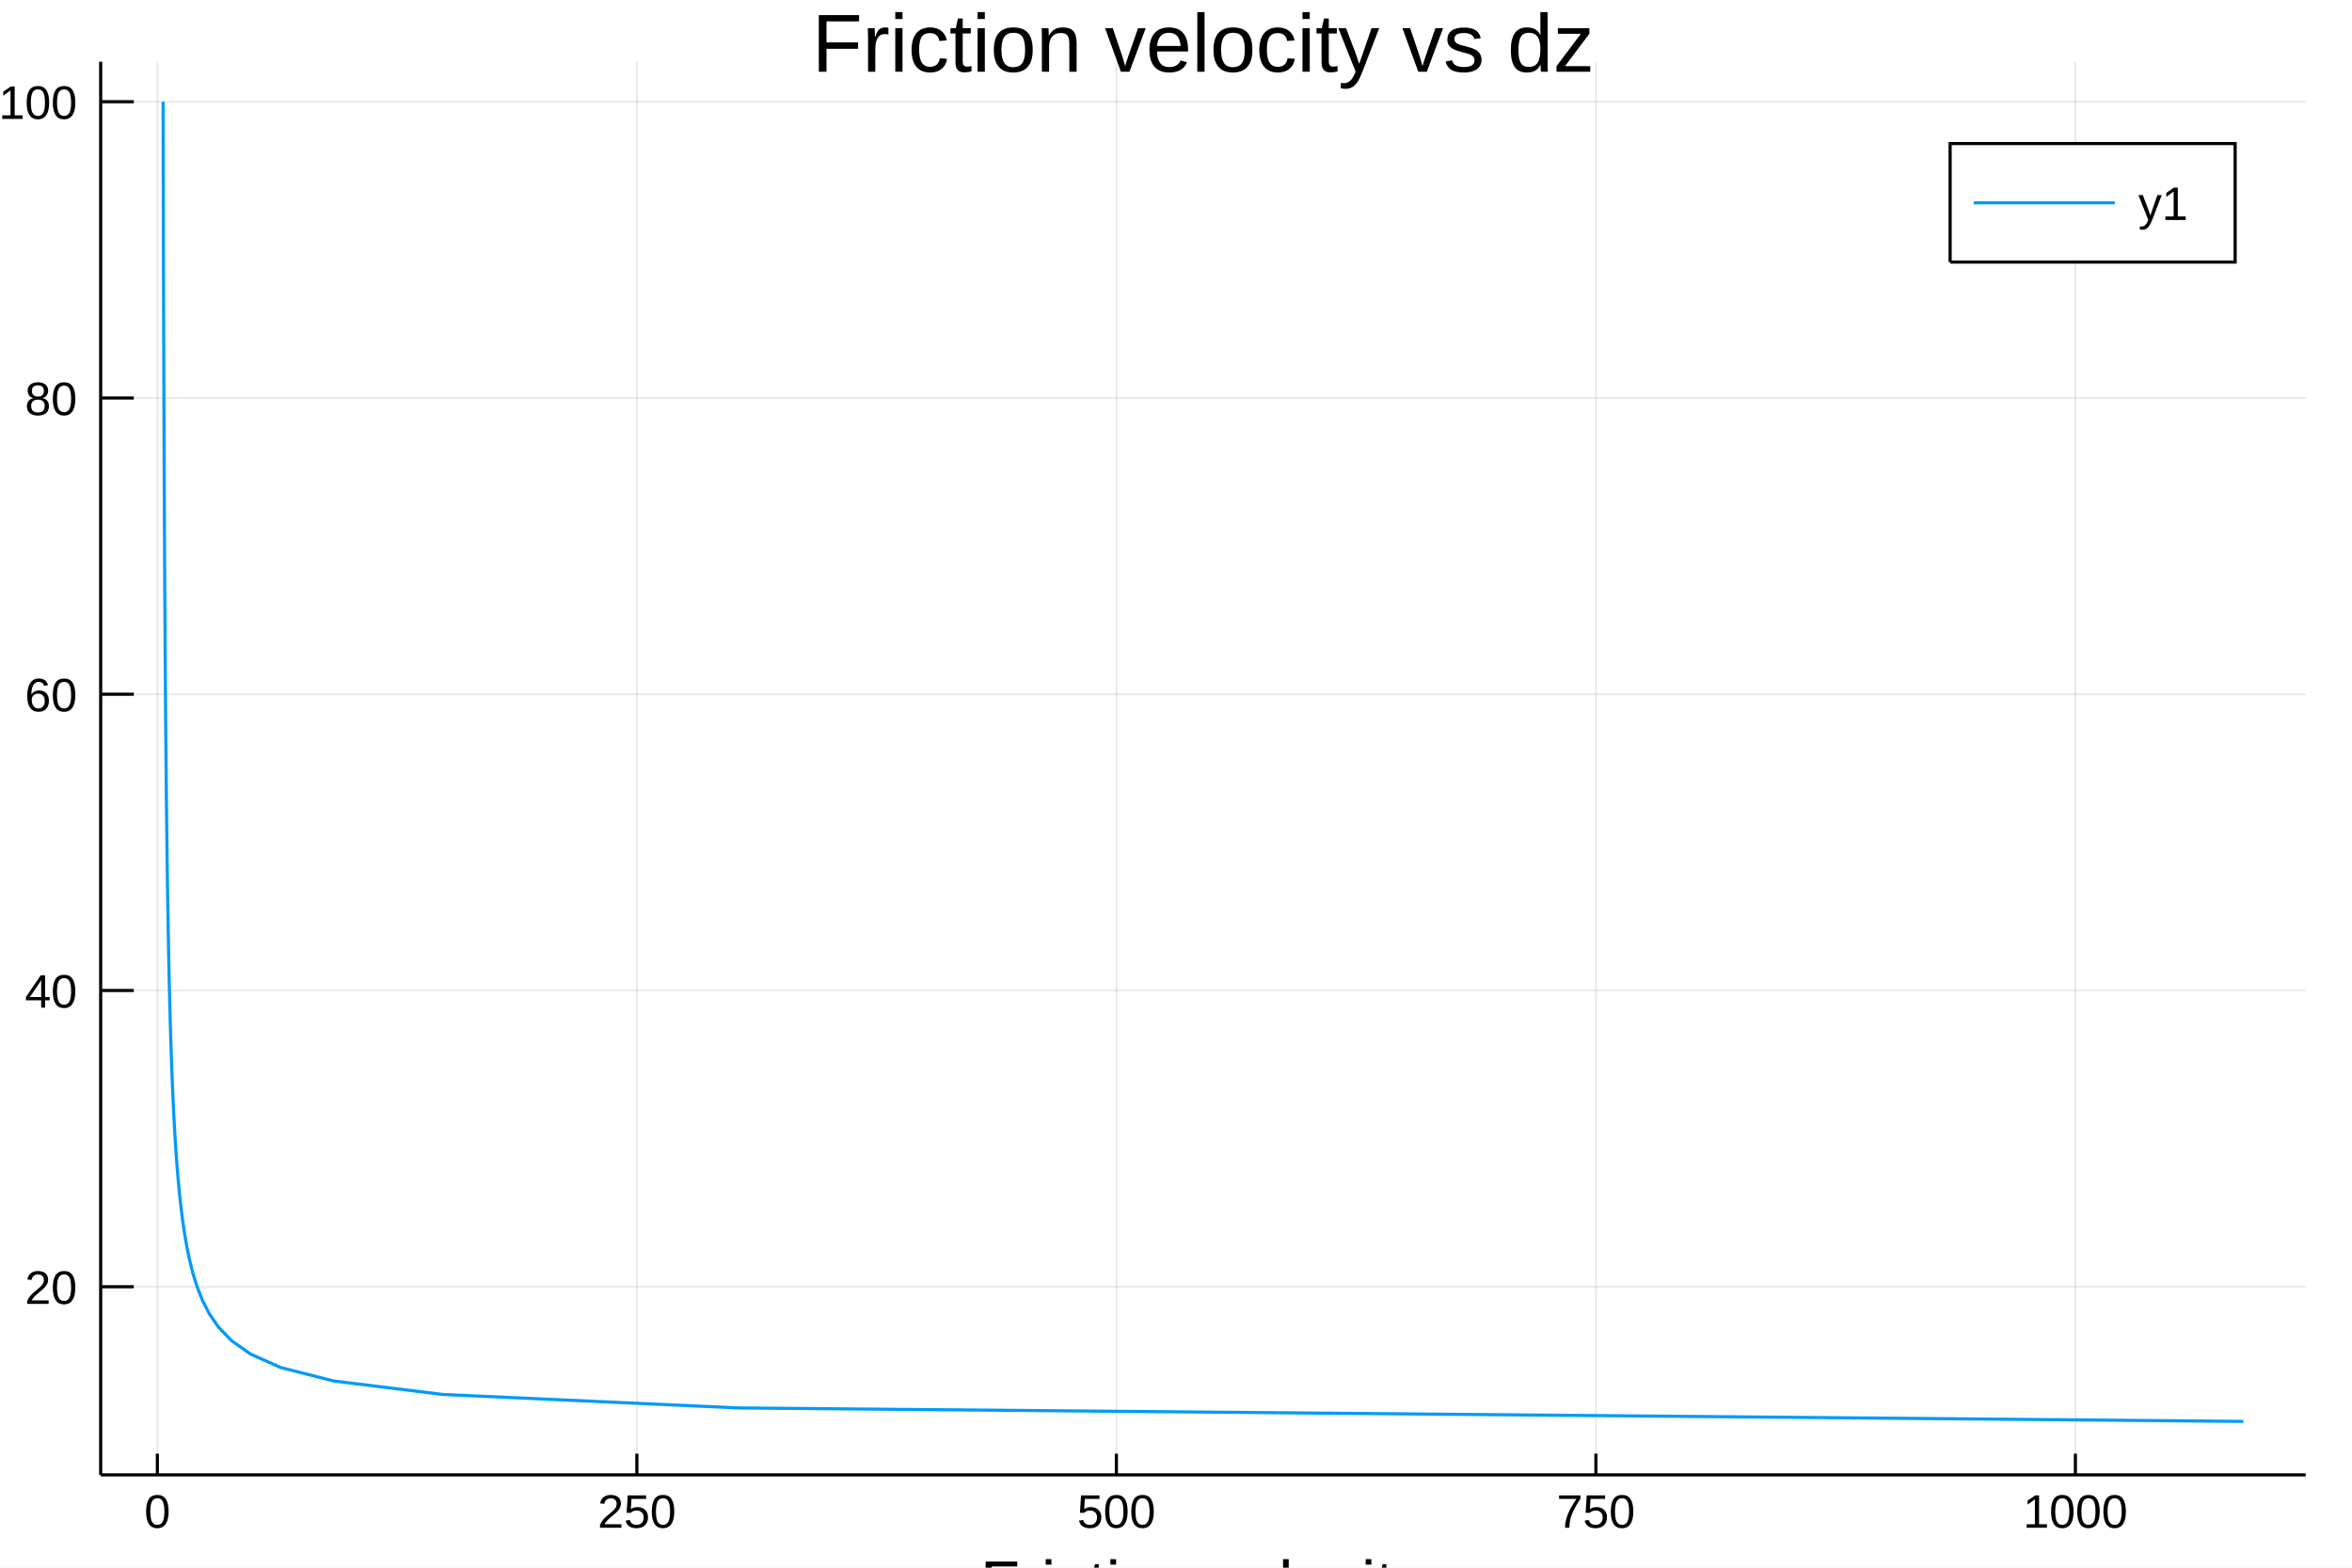
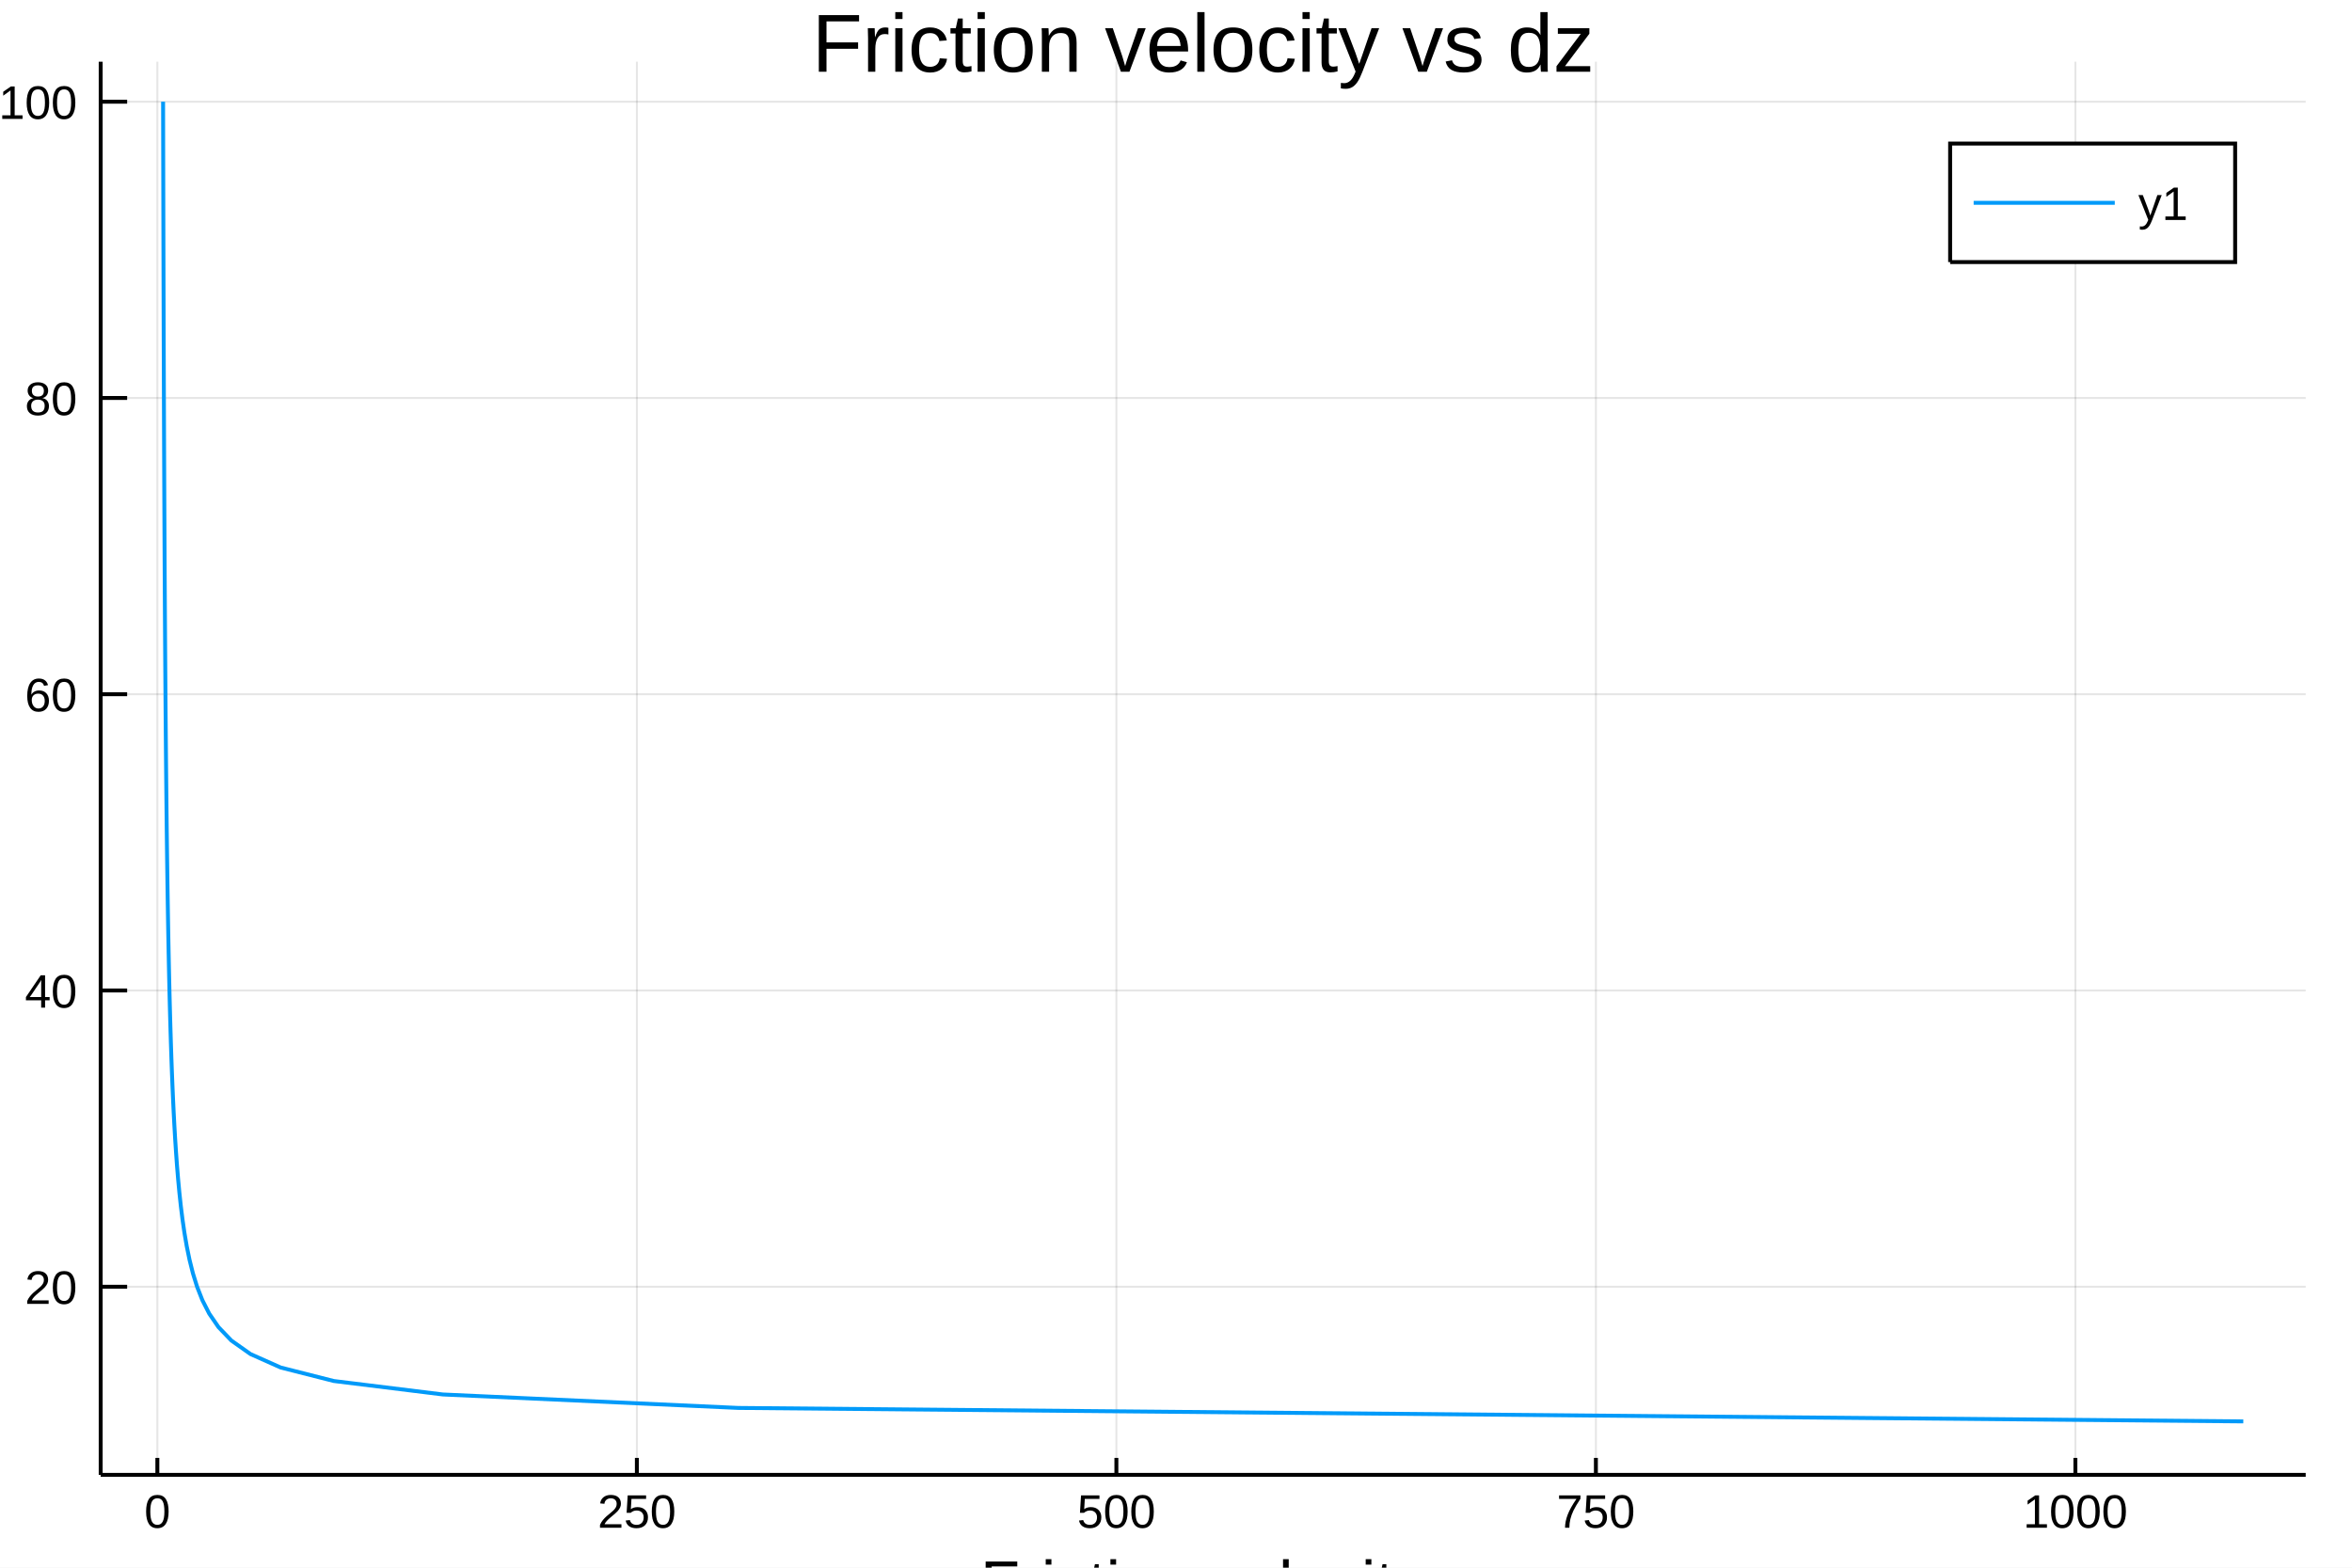
<svg xmlns="http://www.w3.org/2000/svg" width="600" height="400" viewBox="0 0 2400 1600">
  <defs>
-     <clipPath id="clip5300">
+     <clipPath id="clip0400">
      <rect x="0" y="0" width="2400" height="1600" />
    </clipPath>
  </defs>
-   <path clip-path="url(#clip5300)" d=" M0 1600 L2400 1600 L2400 0 L0 0  Z   " fill="#ffffff" fill-rule="evenodd" fill-opacity="1" />
+   <path clip-path="url(#clip0400)" d=" M0 1600 L2400 1600 L2400 0 L0 0  Z   " fill="#ffffff" fill-rule="evenodd" fill-opacity="1" />
  <defs>
-     <clipPath id="clip5301">
+     <clipPath id="clip0401">
      <rect x="480" y="0" width="1681" height="1600" />
    </clipPath>
  </defs>
-   <path clip-path="url(#clip5300)" d=" M102.74 1505.26 L2352.76 1505.26 L2352.76 62.992 L102.74 62.992  Z   " fill="#ffffff" fill-rule="evenodd" fill-opacity="1" />
+   <path clip-path="url(#clip0400)" d=" M102.74 1505.26 L2352.76 1505.26 L2352.76 62.992 L102.74 62.992  Z   " fill="#ffffff" fill-rule="evenodd" fill-opacity="1" />
  <defs>
-     <clipPath id="clip5302">
+     <clipPath id="clip0402">
      <rect x="102" y="62" width="2251" height="1443" />
    </clipPath>
  </defs>
-   <polyline clip-path="url(#clip5302)" style="stroke:#000000; stroke-width:1.6; stroke-opacity:0.1; fill:none" points="   160.571,1505.26 160.571,62.992    " />
-   <polyline clip-path="url(#clip5302)" style="stroke:#000000; stroke-width:1.6; stroke-opacity:0.1; fill:none" points="   649.867,1505.26 649.867,62.992    " />
-   <polyline clip-path="url(#clip5302)" style="stroke:#000000; stroke-width:1.6; stroke-opacity:0.1; fill:none" points="   1139.16,1505.26 1139.16,62.992    " />
-   <polyline clip-path="url(#clip5302)" style="stroke:#000000; stroke-width:1.6; stroke-opacity:0.1; fill:none" points="   1628.46,1505.26 1628.46,62.992    " />
-   <polyline clip-path="url(#clip5302)" style="stroke:#000000; stroke-width:1.6; stroke-opacity:0.1; fill:none" points="   2117.75,1505.26 2117.75,62.992    " />
-   <polyline clip-path="url(#clip5302)" style="stroke:#000000; stroke-width:1.6; stroke-opacity:0.1; fill:none" points="   102.74,1313.26 2352.76,1313.26    " />
-   <polyline clip-path="url(#clip5302)" style="stroke:#000000; stroke-width:1.6; stroke-opacity:0.1; fill:none" points="   102.74,1010.9 2352.76,1010.9    " />
-   <polyline clip-path="url(#clip5302)" style="stroke:#000000; stroke-width:1.6; stroke-opacity:0.1; fill:none" points="   102.74,708.535 2352.76,708.535    " />
-   <polyline clip-path="url(#clip5302)" style="stroke:#000000; stroke-width:1.6; stroke-opacity:0.1; fill:none" points="   102.74,406.173 2352.76,406.173    " />
-   <polyline clip-path="url(#clip5302)" style="stroke:#000000; stroke-width:1.6; stroke-opacity:0.1; fill:none" points="   102.74,103.811 2352.76,103.811    " />
-   <polyline clip-path="url(#clip5300)" style="stroke:#000000; stroke-width:3.2; stroke-opacity:1; fill:none" points="   102.74,1505.26 2352.76,1505.26    " />
-   <polyline clip-path="url(#clip5300)" style="stroke:#000000; stroke-width:3.2; stroke-opacity:1; fill:none" points="   102.74,1505.26 102.74,62.992    " />
-   <polyline clip-path="url(#clip5300)" style="stroke:#000000; stroke-width:3.2; stroke-opacity:1; fill:none" points="   160.571,1505.26 160.571,1483.63    " />
-   <polyline clip-path="url(#clip5300)" style="stroke:#000000; stroke-width:3.2; stroke-opacity:1; fill:none" points="   649.867,1505.26 649.867,1483.63    " />
-   <polyline clip-path="url(#clip5300)" style="stroke:#000000; stroke-width:3.2; stroke-opacity:1; fill:none" points="   1139.16,1505.26 1139.16,1483.63    " />
-   <polyline clip-path="url(#clip5300)" style="stroke:#000000; stroke-width:3.2; stroke-opacity:1; fill:none" points="   1628.46,1505.26 1628.46,1483.63    " />
-   <polyline clip-path="url(#clip5300)" style="stroke:#000000; stroke-width:3.2; stroke-opacity:1; fill:none" points="   2117.75,1505.26 2117.75,1483.63    " />
-   <polyline clip-path="url(#clip5300)" style="stroke:#000000; stroke-width:3.2; stroke-opacity:1; fill:none" points="   102.74,1313.26 136.49,1313.26    " />
-   <polyline clip-path="url(#clip5300)" style="stroke:#000000; stroke-width:3.2; stroke-opacity:1; fill:none" points="   102.74,1010.9 136.49,1010.9    " />
-   <polyline clip-path="url(#clip5300)" style="stroke:#000000; stroke-width:3.2; stroke-opacity:1; fill:none" points="   102.74,708.535 136.49,708.535    " />
-   <polyline clip-path="url(#clip5300)" style="stroke:#000000; stroke-width:3.2; stroke-opacity:1; fill:none" points="   102.74,406.173 136.49,406.173    " />
-   <polyline clip-path="url(#clip5300)" style="stroke:#000000; stroke-width:3.2; stroke-opacity:1; fill:none" points="   102.74,103.811 136.49,103.811    " />
-   <g clip-path="url(#clip5300)">
+   <polyline clip-path="url(#clip0402)" style="stroke:#000000; stroke-width:2; stroke-opacity:0.1; fill:none" points="   160.571,1505.26 160.571,62.992    " />
+   <polyline clip-path="url(#clip0402)" style="stroke:#000000; stroke-width:2; stroke-opacity:0.1; fill:none" points="   649.867,1505.26 649.867,62.992    " />
+   <polyline clip-path="url(#clip0402)" style="stroke:#000000; stroke-width:2; stroke-opacity:0.1; fill:none" points="   1139.16,1505.26 1139.16,62.992    " />
+   <polyline clip-path="url(#clip0402)" style="stroke:#000000; stroke-width:2; stroke-opacity:0.1; fill:none" points="   1628.46,1505.26 1628.46,62.992    " />
+   <polyline clip-path="url(#clip0402)" style="stroke:#000000; stroke-width:2; stroke-opacity:0.1; fill:none" points="   2117.75,1505.26 2117.75,62.992    " />
+   <polyline clip-path="url(#clip0402)" style="stroke:#000000; stroke-width:2; stroke-opacity:0.1; fill:none" points="   102.74,1313.26 2352.76,1313.26    " />
+   <polyline clip-path="url(#clip0402)" style="stroke:#000000; stroke-width:2; stroke-opacity:0.1; fill:none" points="   102.74,1010.9 2352.76,1010.9    " />
+   <polyline clip-path="url(#clip0402)" style="stroke:#000000; stroke-width:2; stroke-opacity:0.1; fill:none" points="   102.74,708.535 2352.76,708.535    " />
+   <polyline clip-path="url(#clip0402)" style="stroke:#000000; stroke-width:2; stroke-opacity:0.1; fill:none" points="   102.74,406.173 2352.76,406.173    " />
+   <polyline clip-path="url(#clip0402)" style="stroke:#000000; stroke-width:2; stroke-opacity:0.1; fill:none" points="   102.74,103.811 2352.76,103.811    " />
+   <polyline clip-path="url(#clip0400)" style="stroke:#000000; stroke-width:4; stroke-opacity:1; fill:none" points="   102.74,1505.26 2352.76,1505.26    " />
+   <polyline clip-path="url(#clip0400)" style="stroke:#000000; stroke-width:4; stroke-opacity:1; fill:none" points="   102.74,1505.26 102.74,62.992    " />
+   <polyline clip-path="url(#clip0400)" style="stroke:#000000; stroke-width:4; stroke-opacity:1; fill:none" points="   160.571,1505.26 160.571,1487.95    " />
+   <polyline clip-path="url(#clip0400)" style="stroke:#000000; stroke-width:4; stroke-opacity:1; fill:none" points="   649.867,1505.26 649.867,1487.95    " />
+   <polyline clip-path="url(#clip0400)" style="stroke:#000000; stroke-width:4; stroke-opacity:1; fill:none" points="   1139.16,1505.26 1139.16,1487.95    " />
+   <polyline clip-path="url(#clip0400)" style="stroke:#000000; stroke-width:4; stroke-opacity:1; fill:none" points="   1628.46,1505.26 1628.46,1487.95    " />
+   <polyline clip-path="url(#clip0400)" style="stroke:#000000; stroke-width:4; stroke-opacity:1; fill:none" points="   2117.75,1505.26 2117.75,1487.95    " />
+   <polyline clip-path="url(#clip0400)" style="stroke:#000000; stroke-width:4; stroke-opacity:1; fill:none" points="   102.74,1313.26 129.74,1313.26    " />
+   <polyline clip-path="url(#clip0400)" style="stroke:#000000; stroke-width:4; stroke-opacity:1; fill:none" points="   102.74,1010.9 129.74,1010.9    " />
+   <polyline clip-path="url(#clip0400)" style="stroke:#000000; stroke-width:4; stroke-opacity:1; fill:none" points="   102.74,708.535 129.74,708.535    " />
+   <polyline clip-path="url(#clip0400)" style="stroke:#000000; stroke-width:4; stroke-opacity:1; fill:none" points="   102.74,406.173 129.74,406.173    " />
+   <polyline clip-path="url(#clip0400)" style="stroke:#000000; stroke-width:4; stroke-opacity:1; fill:none" points="   102.74,103.811 129.74,103.811    " />
+   <g clip-path="url(#clip0400)">
    <text style="fill:#000000; fill-opacity:1; font-family:Arial,Helvetica Neue,Helvetica,sans-serif; font-size:48px; text-anchor:middle;" transform="rotate(0, 160.571, 1559.26)" x="160.571" y="1559.26">0</text>
  </g>
-   <g clip-path="url(#clip5300)">
+   <g clip-path="url(#clip0400)">
    <text style="fill:#000000; fill-opacity:1; font-family:Arial,Helvetica Neue,Helvetica,sans-serif; font-size:48px; text-anchor:middle;" transform="rotate(0, 649.867, 1559.26)" x="649.867" y="1559.26">250</text>
  </g>
-   <g clip-path="url(#clip5300)">
+   <g clip-path="url(#clip0400)">
    <text style="fill:#000000; fill-opacity:1; font-family:Arial,Helvetica Neue,Helvetica,sans-serif; font-size:48px; text-anchor:middle;" transform="rotate(0, 1139.16, 1559.26)" x="1139.16" y="1559.26">500</text>
  </g>
-   <g clip-path="url(#clip5300)">
+   <g clip-path="url(#clip0400)">
    <text style="fill:#000000; fill-opacity:1; font-family:Arial,Helvetica Neue,Helvetica,sans-serif; font-size:48px; text-anchor:middle;" transform="rotate(0, 1628.46, 1559.26)" x="1628.46" y="1559.26">750</text>
  </g>
-   <g clip-path="url(#clip5300)">
+   <g clip-path="url(#clip0400)">
    <text style="fill:#000000; fill-opacity:1; font-family:Arial,Helvetica Neue,Helvetica,sans-serif; font-size:48px; text-anchor:middle;" transform="rotate(0, 2117.75, 1559.26)" x="2117.75" y="1559.26">1000</text>
  </g>
-   <g clip-path="url(#clip5300)">
+   <g clip-path="url(#clip0400)">
    <text style="fill:#000000; fill-opacity:1; font-family:Arial,Helvetica Neue,Helvetica,sans-serif; font-size:48px; text-anchor:end;" transform="rotate(0, 78.7402, 1330.76)" x="78.74" y="1330.76">20</text>
  </g>
-   <g clip-path="url(#clip5300)">
+   <g clip-path="url(#clip0400)">
    <text style="fill:#000000; fill-opacity:1; font-family:Arial,Helvetica Neue,Helvetica,sans-serif; font-size:48px; text-anchor:end;" transform="rotate(0, 78.7402, 1028.4)" x="78.74" y="1028.4">40</text>
  </g>
-   <g clip-path="url(#clip5300)">
+   <g clip-path="url(#clip0400)">
    <text style="fill:#000000; fill-opacity:1; font-family:Arial,Helvetica Neue,Helvetica,sans-serif; font-size:48px; text-anchor:end;" transform="rotate(0, 78.7402, 726.035)" x="78.74" y="726.035">60</text>
  </g>
-   <g clip-path="url(#clip5300)">
+   <g clip-path="url(#clip0400)">
    <text style="fill:#000000; fill-opacity:1; font-family:Arial,Helvetica Neue,Helvetica,sans-serif; font-size:48px; text-anchor:end;" transform="rotate(0, 78.7402, 423.673)" x="78.74" y="423.673">80</text>
  </g>
-   <g clip-path="url(#clip5300)">
+   <g clip-path="url(#clip0400)">
    <text style="fill:#000000; fill-opacity:1; font-family:Arial,Helvetica Neue,Helvetica,sans-serif; font-size:48px; text-anchor:end;" transform="rotate(0, 78.7402, 121.311)" x="78.74" y="121.311">100</text>
  </g>
-   <g clip-path="url(#clip5300)">
+   <g clip-path="url(#clip0400)">
    <text style="fill:#000000; fill-opacity:1; font-family:Arial,Helvetica Neue,Helvetica,sans-serif; font-size:84px; text-anchor:middle;" transform="rotate(0, 1227.75, 73.2)" x="1227.75" y="73.2">Friction velocity vs dz</text>
  </g>
-   <g clip-path="url(#clip5300)">
+   <g clip-path="url(#clip0400)">
    <text style="fill:#000000; fill-opacity:1; font-family:Arial,Helvetica Neue,Helvetica,sans-serif; font-size:66px; text-anchor:middle;" transform="rotate(0, 1227.75, 1639.12)" x="1227.75" y="1639.12">Friction velocity</text>
  </g>
-   <g clip-path="url(#clip5300)">
+   <g clip-path="url(#clip0400)">
    <text style="fill:#000000; fill-opacity:1; font-family:Arial,Helvetica Neue,Helvetica,sans-serif; font-size:66px; text-anchor:middle;" transform="rotate(-90, -37.109, 784.126)" x="-37.109" y="784.126">dz</text>
  </g>
-   <polyline clip-path="url(#clip5302)" style="stroke:#009af9; stroke-width:3.2; stroke-opacity:1; fill:none" points="   2289.08,1450.7 753.301,1436.95 451.858,1423.21 340.591,1409.47 286.448,1395.72 255.607,1381.98 236.148,1368.23 222.957,1354.49 213.528,1340.75 206.506,1327    201.106,1313.26 196.842,1299.52 193.401,1285.77 190.573,1272.03 188.213,1258.28 186.216,1244.54 184.508,1230.8 183.031,1217.05 181.742,1203.31 180.609,1189.57    179.605,1175.82 178.71,1162.08 177.908,1148.34 177.185,1134.59 176.53,1120.85 175.934,1107.1 175.389,1093.36 174.89,1079.62 174.431,1065.87 174.007,1052.13    173.615,1038.39 173.25,1024.64 172.911,1010.9 172.595,997.154 172.299,983.41 172.022,969.666 171.762,955.923 171.517,942.179 171.287,928.435 171.069,914.691    170.863,900.948 170.669,887.204 170.484,873.46 170.309,859.717 170.142,845.973 169.983,832.229 169.832,818.485 169.688,804.742 169.551,790.998 169.419,777.254    169.293,763.51 169.173,749.767 169.057,736.023 168.946,722.279 168.84,708.535 168.738,694.792 168.639,681.048 168.545,667.304 168.454,653.56 168.366,639.817    168.281,626.073 168.2,612.329 168.121,598.586 168.045,584.842 167.972,571.098 167.901,557.354 167.832,543.611 167.765,529.867 167.701,516.123 167.638,502.379    167.578,488.636 167.519,474.892 167.462,461.148 167.407,447.404 167.354,433.661 167.302,419.917 167.251,406.173 167.202,392.429 167.154,378.686 167.108,364.942    167.063,351.198 167.019,337.455 166.976,323.711 166.934,309.967 166.894,296.223 166.854,282.48 166.816,268.736 166.778,254.992 166.741,241.248 166.706,227.505    166.671,213.761 166.637,200.017 166.603,186.273 166.571,172.53 166.539,158.786 166.508,145.042 166.478,131.298 166.449,117.555 166.42,103.811    " />
-   <path clip-path="url(#clip5300)" d=" M1989.93 267.472 L2280.76 267.472 L2280.76 146.512 L1989.93 146.512  Z   " fill="#ffffff" fill-rule="evenodd" fill-opacity="1" />
-   <polyline clip-path="url(#clip5300)" style="stroke:#000000; stroke-width:3.2; stroke-opacity:1; fill:none" points="   1989.93,267.472 2280.76,267.472 2280.76,146.512 1989.93,146.512 1989.93,267.472    " />
-   <polyline clip-path="url(#clip5300)" style="stroke:#009af9; stroke-width:3.2; stroke-opacity:1; fill:none" points="   2013.93,206.992 2157.93,206.992    " />
-   <g clip-path="url(#clip5300)">
+   <polyline clip-path="url(#clip0402)" style="stroke:#009af9; stroke-width:4; stroke-opacity:1; fill:none" points="   2289.08,1450.7 753.301,1436.95 451.858,1423.21 340.591,1409.47 286.448,1395.72 255.607,1381.98 236.148,1368.23 222.957,1354.49 213.528,1340.75 206.506,1327    201.106,1313.26 196.842,1299.52 193.401,1285.77 190.573,1272.03 188.213,1258.28 186.216,1244.54 184.508,1230.8 183.031,1217.05 181.742,1203.31 180.609,1189.57    179.605,1175.82 178.71,1162.08 177.908,1148.34 177.185,1134.59 176.53,1120.85 175.934,1107.1 175.389,1093.36 174.89,1079.62 174.431,1065.87 174.007,1052.13    173.615,1038.39 173.25,1024.64 172.911,1010.9 172.595,997.154 172.299,983.41 172.022,969.666 171.762,955.923 171.517,942.179 171.287,928.435 171.069,914.691    170.863,900.948 170.669,887.204 170.484,873.46 170.309,859.717 170.142,845.973 169.983,832.229 169.832,818.485 169.688,804.742 169.551,790.998 169.419,777.254    169.293,763.51 169.173,749.767 169.057,736.023 168.946,722.279 168.84,708.535 168.738,694.792 168.639,681.048 168.545,667.304 168.454,653.56 168.366,639.817    168.281,626.073 168.2,612.329 168.121,598.586 168.045,584.842 167.972,571.098 167.901,557.354 167.832,543.611 167.765,529.867 167.701,516.123 167.638,502.379    167.578,488.636 167.519,474.892 167.462,461.148 167.407,447.404 167.354,433.661 167.302,419.917 167.251,406.173 167.202,392.429 167.154,378.686 167.108,364.942    167.063,351.198 167.019,337.455 166.976,323.711 166.934,309.967 166.894,296.223 166.854,282.48 166.816,268.736 166.778,254.992 166.741,241.248 166.706,227.505    166.671,213.761 166.637,200.017 166.603,186.273 166.571,172.53 166.539,158.786 166.508,145.042 166.478,131.298 166.449,117.555 166.42,103.811    " />
+   <path clip-path="url(#clip0400)" d=" M1989.93 267.472 L2280.76 267.472 L2280.76 146.512 L1989.93 146.512  Z   " fill="#ffffff" fill-rule="evenodd" fill-opacity="1" />
+   <polyline clip-path="url(#clip0400)" style="stroke:#000000; stroke-width:4; stroke-opacity:1; fill:none" points="   1989.93,267.472 2280.76,267.472 2280.76,146.512 1989.93,146.512 1989.93,267.472    " />
+   <polyline clip-path="url(#clip0400)" style="stroke:#009af9; stroke-width:4; stroke-opacity:1; fill:none" points="   2013.93,206.992 2157.93,206.992    " />
+   <g clip-path="url(#clip0400)">
    <text style="fill:#000000; fill-opacity:1; font-family:Arial,Helvetica Neue,Helvetica,sans-serif; font-size:48px; text-anchor:start;" transform="rotate(0, 2181.93, 224.492)" x="2181.93" y="224.492">y1</text>
  </g>
</svg>
